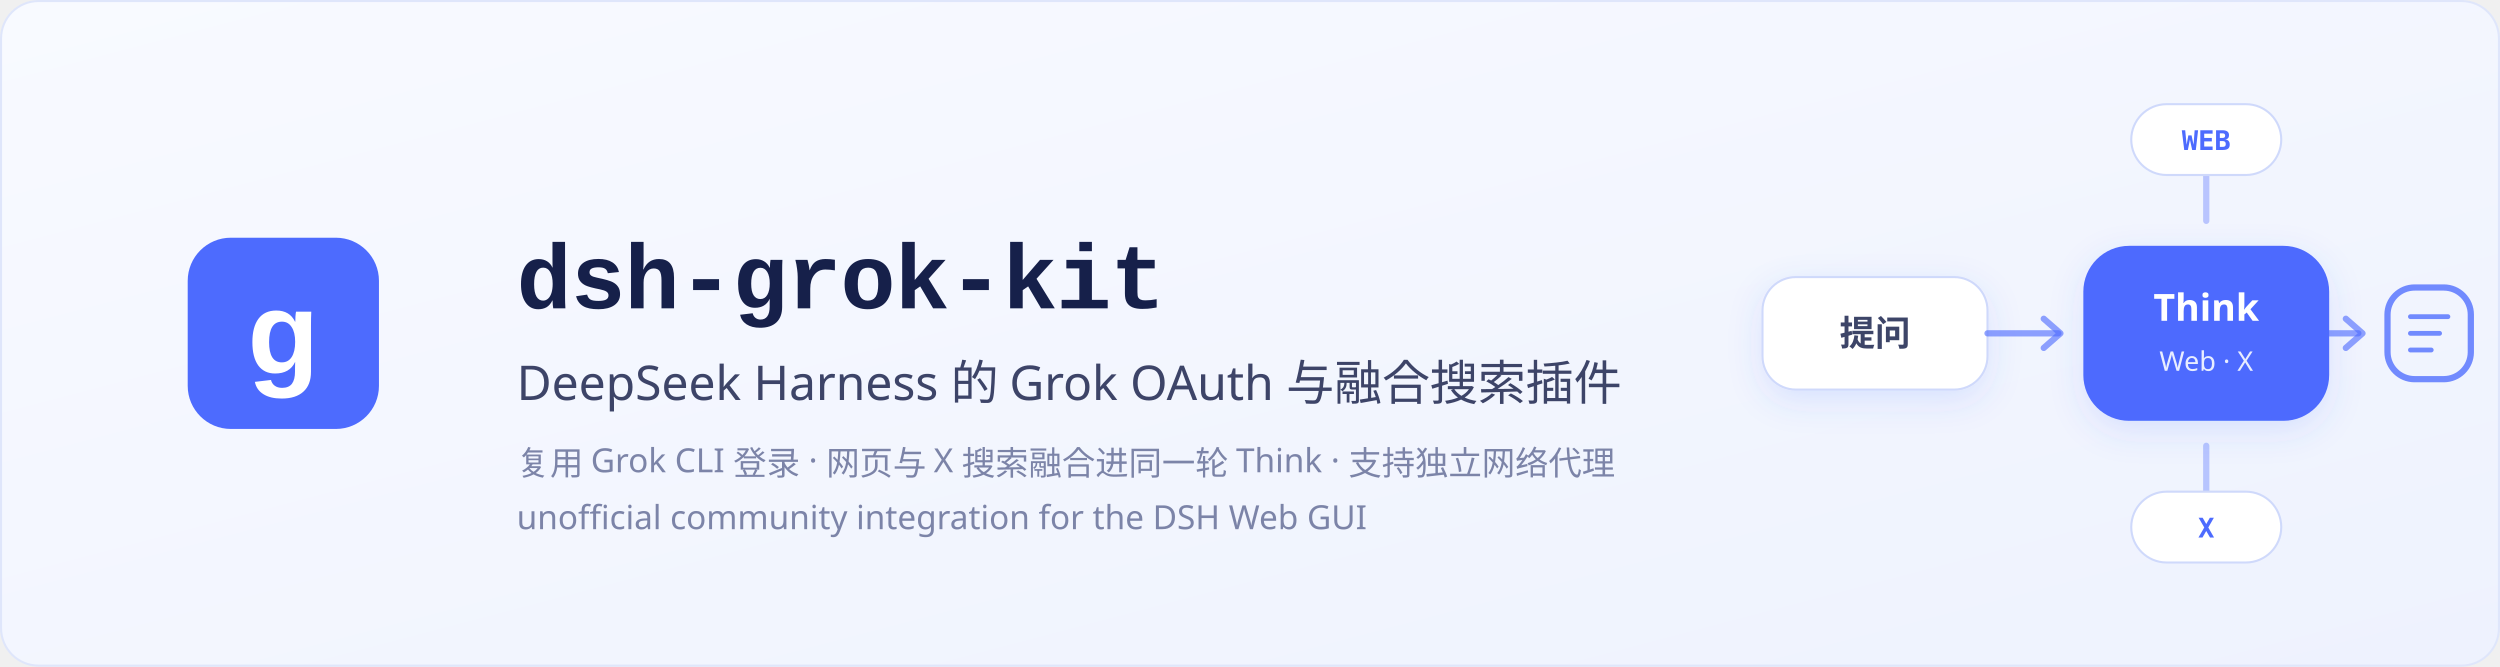
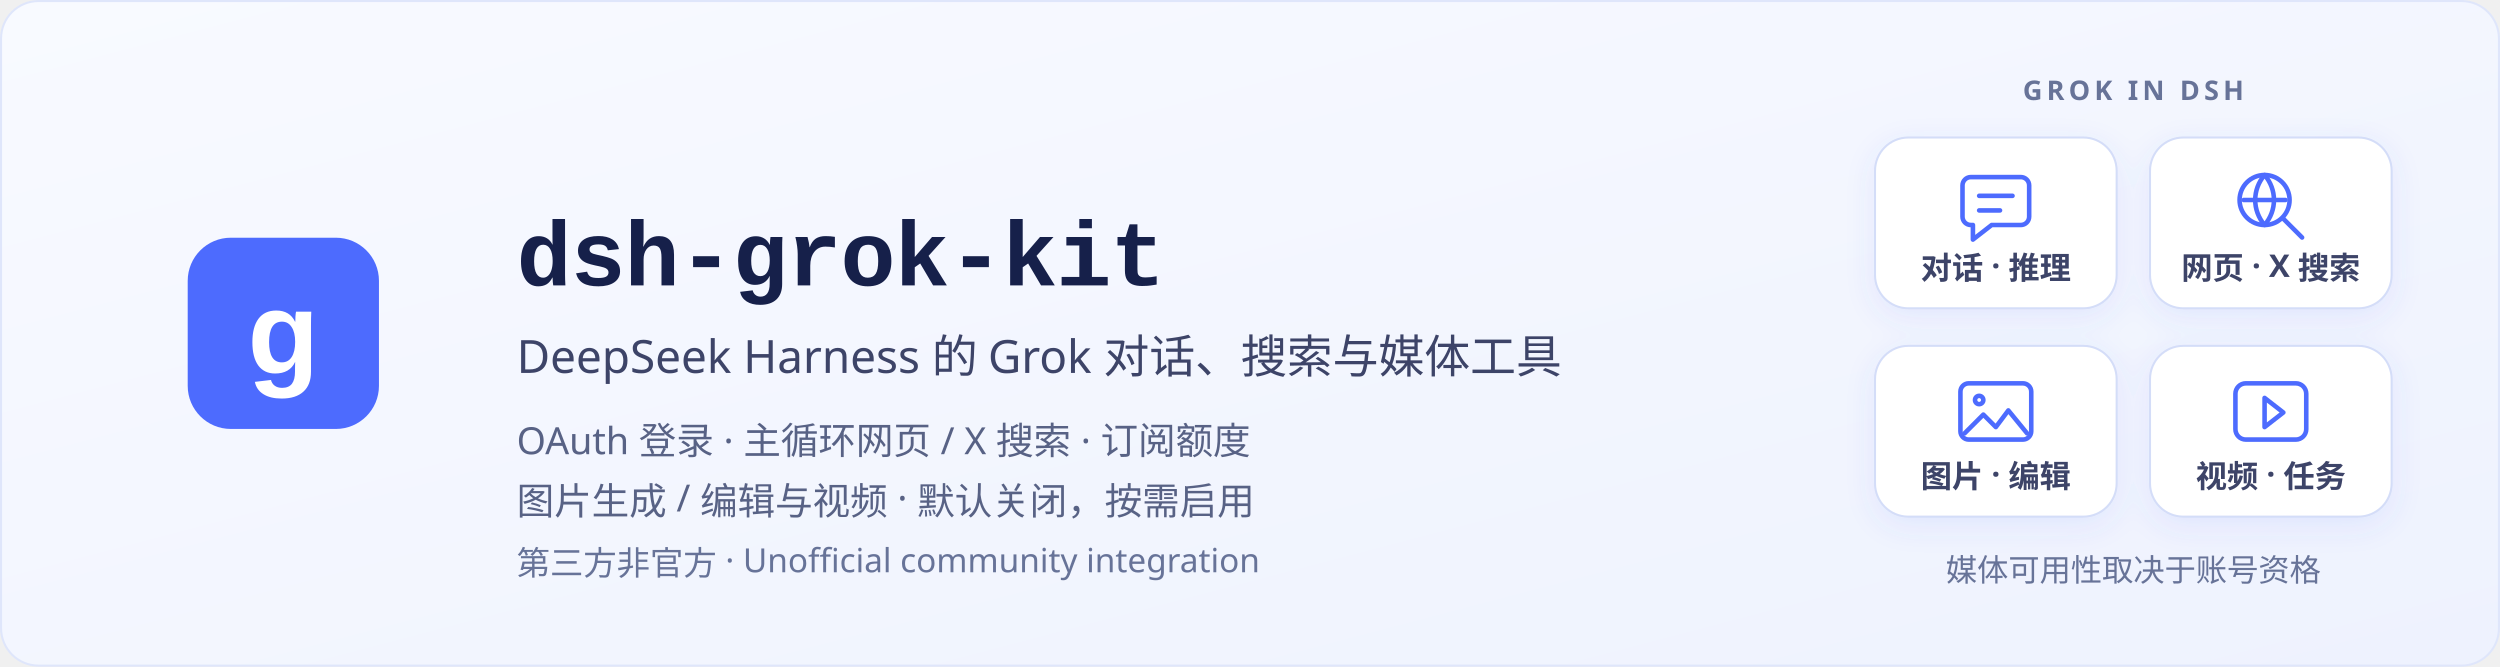
<svg xmlns="http://www.w3.org/2000/svg" viewBox="0 0 1200 320" width="1200" height="320" role="img" aria-labelledby="title desc">
  <defs>
    <linearGradient id="bg" x1="0" y1="0" x2="1" y2="1">
      <stop offset="0" stop-color="#f8faff" />
      <stop offset="1" stop-color="#eef2fe" />
    </linearGradient>
    <filter id="soft-shadow" x="-30%" y="-30%" width="160%" height="160%">
-       <feDropShadow dx="0" dy="5" stdDeviation="8" flood-color="#4d6bfe" flood-opacity="0.14" />
+       <feDropShadow dx="0" dy="4" stdDeviation="7" flood-color="#4d6bfe" flood-opacity="0.10" />
    </filter>
  </defs>
  <rect x="0.5" y="0.5" width="1199" height="319" rx="18" fill="url(#bg)" stroke="#dfe6fb" />
  <g transform="translate(100 124) scale(4.5)">
    <rect x="-2.2" y="-2.2" width="20.4" height="20.4" rx="4.6" fill="#4d6bfe" />
    <text x="8" y="12.3" text-anchor="middle" font-family="'Segoe UI', Arial, sans-serif" font-size="12.5" font-weight="750" fill="#ffffff">g</text>
  </g>
-   <text x="248" y="148" font-family="ui-monospace, 'Cascadia Code', Consolas, 'Courier New', monospace" font-size="44" font-weight="700" fill="#16204a" letter-spacing="-0.5">dsh-grok-kit</text>
-   <text x="248" y="192" font-family="'Segoe UI', 'Microsoft YaHei', system-ui, sans-serif" font-size="23" fill="#3d4468">DeepSeek Harness 的 Grok OAuth 与融合搜索插件</text>
-   <text x="248" y="228" font-family="'Segoe UI', 'Microsoft YaHei', system-ui, sans-serif" font-size="16" fill="#7c84a8">复用 Grok CLI 登录 · 网页与 X 搜索融合进同一轮 Think · 支持独立网络代理</text>
-   <text x="248" y="254" font-family="'Segoe UI', 'Microsoft YaHei', system-ui, sans-serif" font-size="16" fill="#7c84a8">unofficial community integration for the DSH Web GUI</text>
-   <g font-family="'Segoe UI', 'Microsoft YaHei', system-ui, sans-serif" filter="url(#soft-shadow)">
-     <rect x="846" y="133" width="108" height="54" rx="16" fill="#ffffff" stroke="#cfd9fb" />
-     <text x="900" y="166" text-anchor="middle" font-size="17" font-weight="650" fill="#3d4468">提问</text>
-     <rect x="1000" y="118" width="118" height="84" rx="22" fill="#4d6bfe" />
-     <text x="1059" y="154" text-anchor="middle" font-size="18" font-weight="700" fill="#ffffff">Think</text>
-     <text x="1059" y="178" text-anchor="middle" font-size="13" fill="#e8edff">Web · X</text>
+   <text x="248" y="137" font-family="ui-monospace, 'Cascadia Code', Consolas, 'Courier New', monospace" font-size="44" font-weight="700" fill="#16204a" letter-spacing="-0.5">dsh-grok-kit</text>
+   <g font-family="'Segoe UI', 'Microsoft YaHei', system-ui, sans-serif">
+     <text x="248" y="179" font-size="22" fill="#3d4468">DeepSeek Harness 的 Grok 对话、搜索与媒体工具</text>
+     <text x="248" y="218" font-size="18" fill="#586285">OAuth 登录 · 主循环网页 / X 搜索 · 订阅额度</text>
+     <text x="248" y="247" font-size="18" fill="#586285">图片生成 / 编辑与视频 · 默认关闭，按需启用</text>
+     <text x="248" y="276" font-size="16" fill="#677398">第三方非官方 · Unofficial community integration</text>
  </g>
-   <g fill="none" stroke="#4d6bfe" stroke-linecap="round" stroke-linejoin="round">
-     <path d="M954 160h34" stroke-width="3" opacity="0.62" />
-     <path d="m981 153 8 7-8 7" stroke-width="3" opacity="0.62" />
-     <path d="M1059 106V84" stroke-width="3" opacity="0.35" />
-     <path d="M1059 214v22" stroke-width="3" opacity="0.35" />
-   </g>
-   <g font-family="ui-monospace, 'Cascadia Code', Consolas, monospace" font-size="13" font-weight="700" fill="#4d6bfe">
-     <rect x="1023" y="50" width="72" height="34" rx="17" fill="#ffffff" stroke="#cfd9fb" />
-     <text x="1059" y="72" text-anchor="middle">WEB</text>
-     <rect x="1023" y="236" width="72" height="34" rx="17" fill="#ffffff" stroke="#cfd9fb" />
-     <text x="1059" y="258" text-anchor="middle">X</text>
-   </g>
-   <g transform="translate(1146 160)" fill="none" stroke="#4d6bfe" stroke-linecap="round" stroke-linejoin="round">
-     <path d="M-28 0h14" stroke-width="3" opacity="0.62" />
-     <path d="m-20-7 8 7-8 7" stroke-width="3" opacity="0.62" />
-     <rect x="0" y="-22" width="40" height="44" rx="13" stroke-width="3" opacity="0.78" />
-     <path d="M11-8h18M11 0h14M11 8h10" stroke-width="2.3" opacity="0.78" />
+   <g font-family="'Segoe UI', 'Microsoft YaHei', system-ui, sans-serif" text-anchor="middle">
+     <text x="1024" y="48" font-size="13" font-weight="650" letter-spacing="2" fill="#677398">GROK IN DSH</text>
+     <g filter="url(#soft-shadow)" fill="#ffffff" stroke="#d4ddf8">
+       <rect x="900" y="66" width="116" height="82" rx="16" />
+       <rect x="1032" y="66" width="116" height="82" rx="16" />
+       <rect x="900" y="166" width="116" height="82" rx="16" />
+       <rect x="1032" y="166" width="116" height="82" rx="16" />
+     </g>
+     <g fill="none" stroke="#4d6bfe" stroke-width="2.2" stroke-linecap="round" stroke-linejoin="round">
+       <path d="M946 85h24a4 4 0 0 1 4 4v15a4 4 0 0 1-4 4h-14l-9 7v-7h-1a4 4 0 0 1-4-4V89a4 4 0 0 1 4-4Z" />
+       <path d="M950 94h16m-16 7h10" />
+       <circle cx="1087" cy="96" r="12" />
+       <path d="m1096 105 9 9m-28-18h20m-10-12c-6 7-6 17 0 24m0-24c6 7 6 17 0 24" />
+       <rect x="941" y="184" width="34" height="27" rx="4" />
+       <circle cx="950" cy="192" r="2" />
+       <path d="m943 208 9-9 6 6 6-8 9 11" />
+       <rect x="1073" y="184" width="34" height="27" rx="5" />
+       <path d="m1087 191 9 7-9 7Z" />
+     </g>
+     <g font-size="15" font-weight="600" fill="#3d4468">
+       <text x="958" y="134">对话 · 推理</text>
+       <text x="1090" y="134">网页 · X 搜索</text>
+       <text x="958" y="234">图片 · 编辑</text>
+       <text x="1090" y="234">视频 · 任务</text>
+     </g>
+     <text x="1024" y="279" font-size="15" fill="#677398">媒体可用性取决于账号资格</text>
  </g>
</svg>
